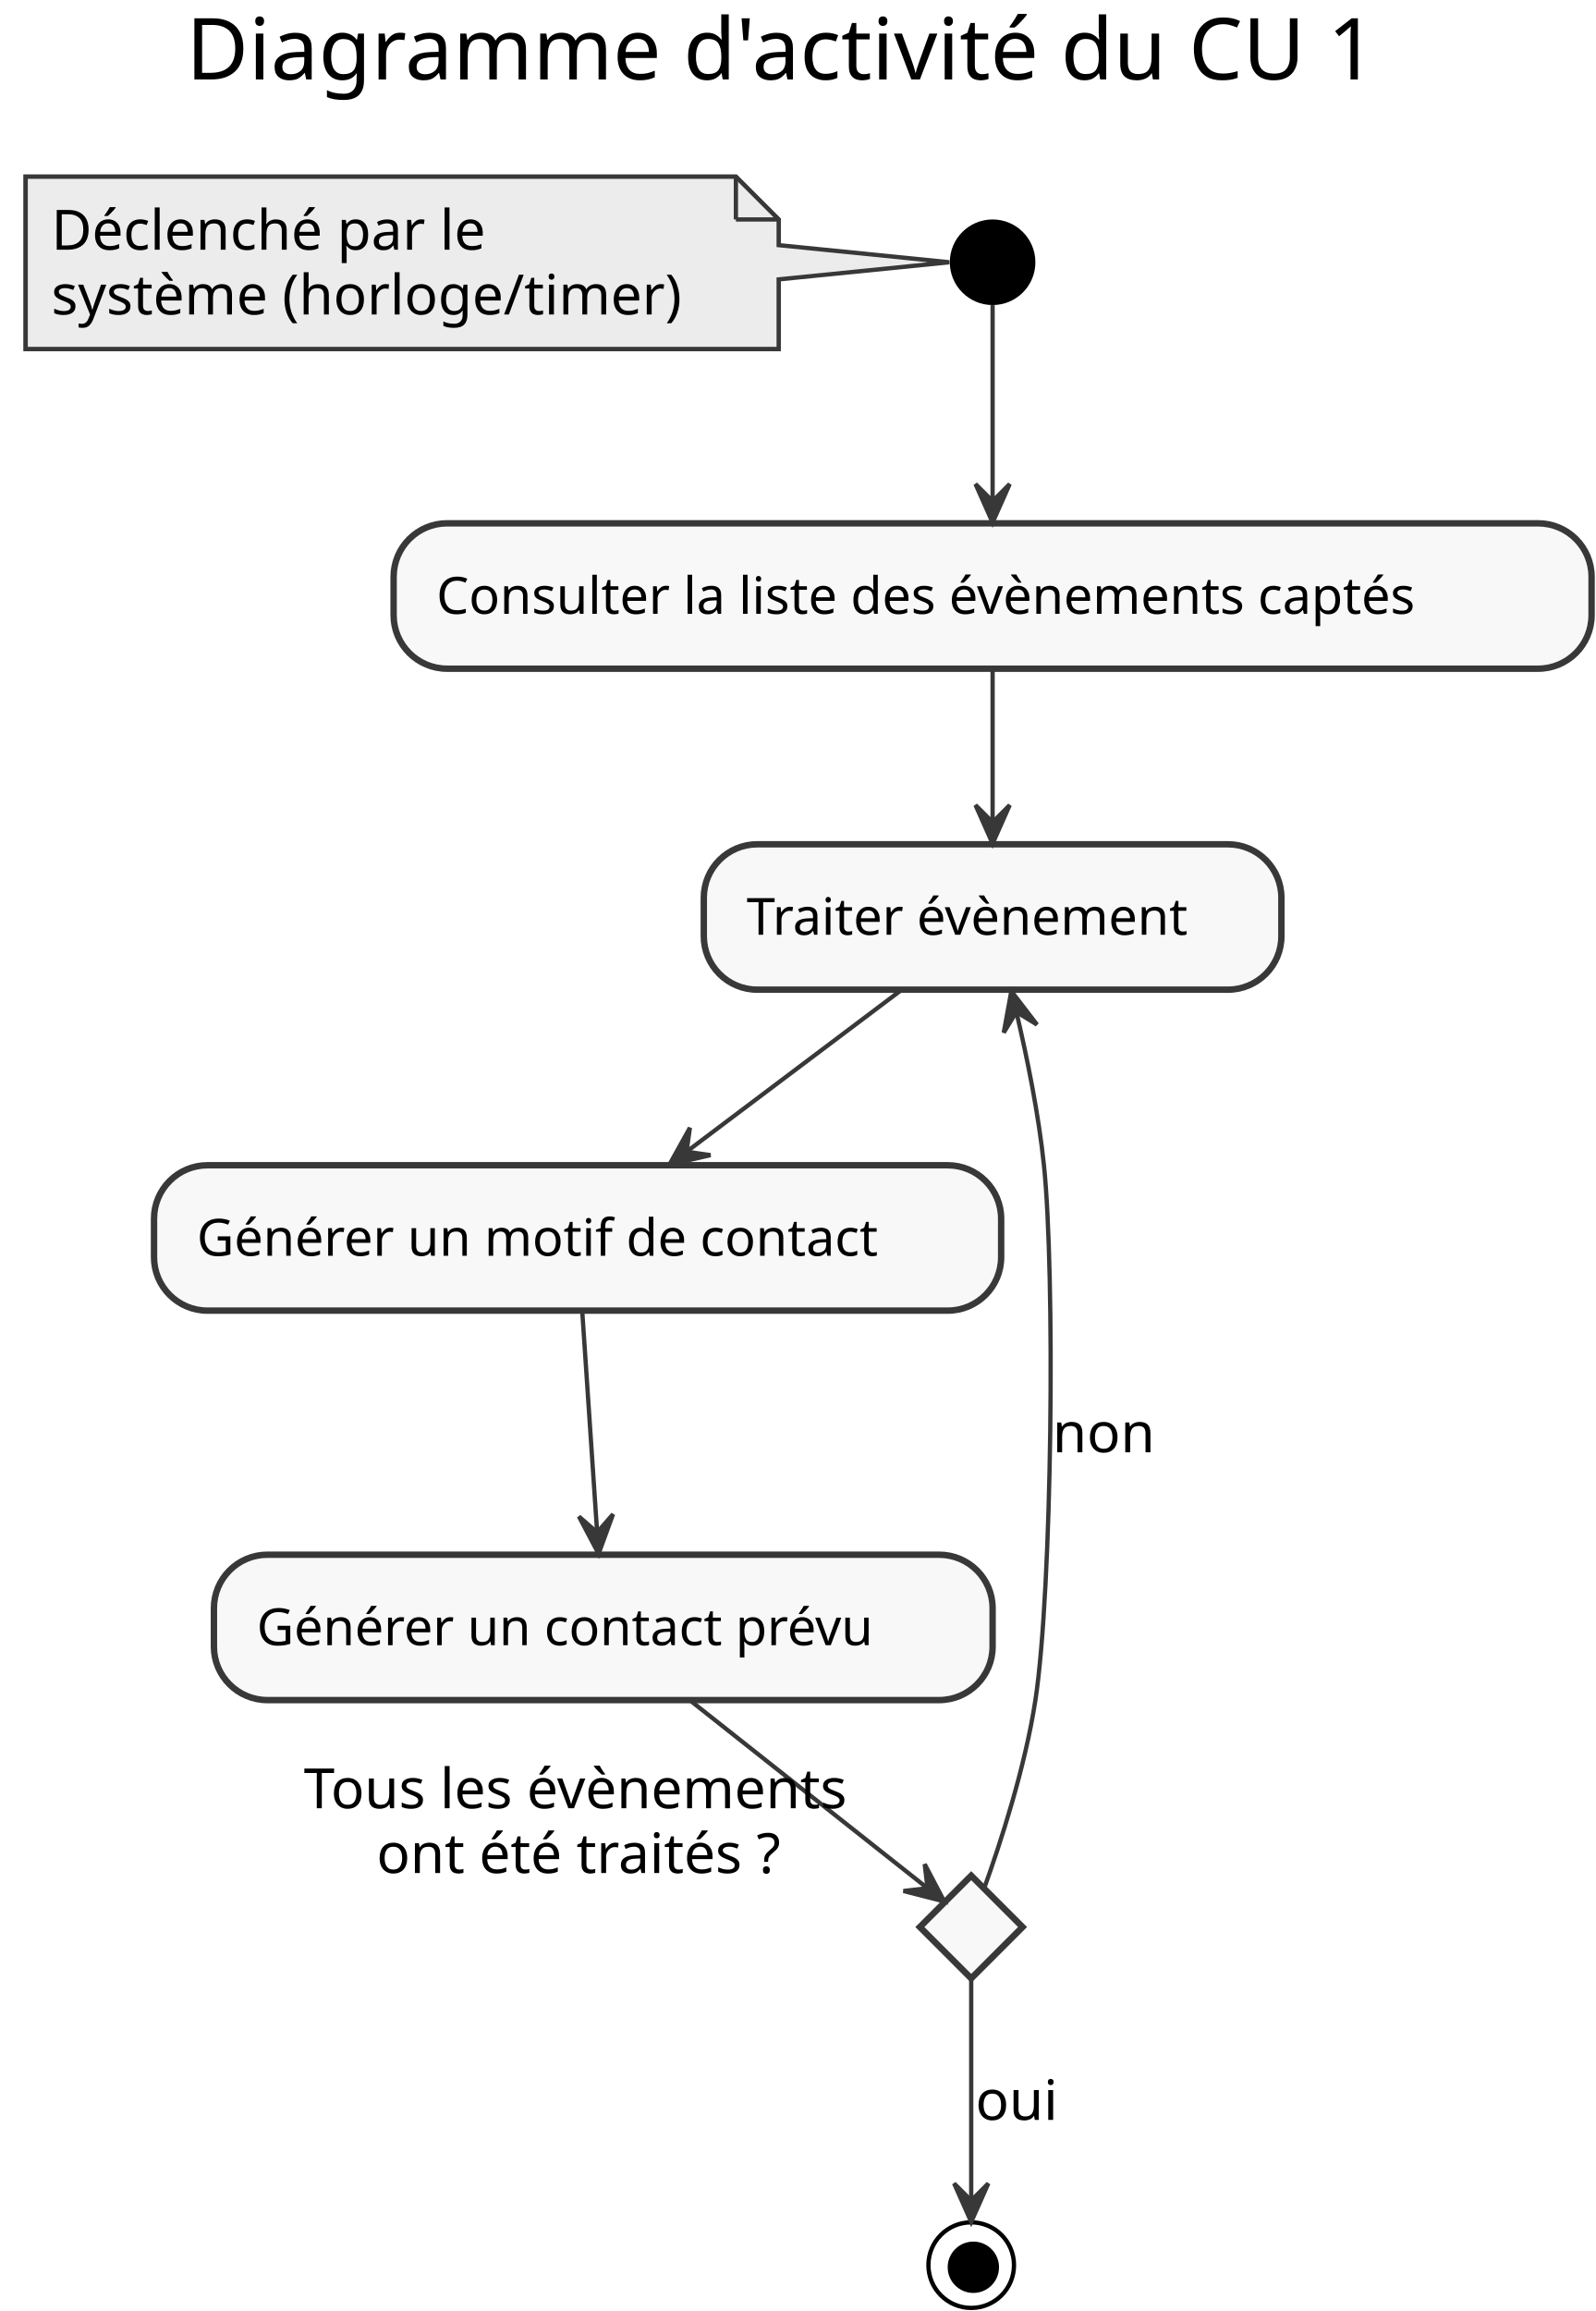
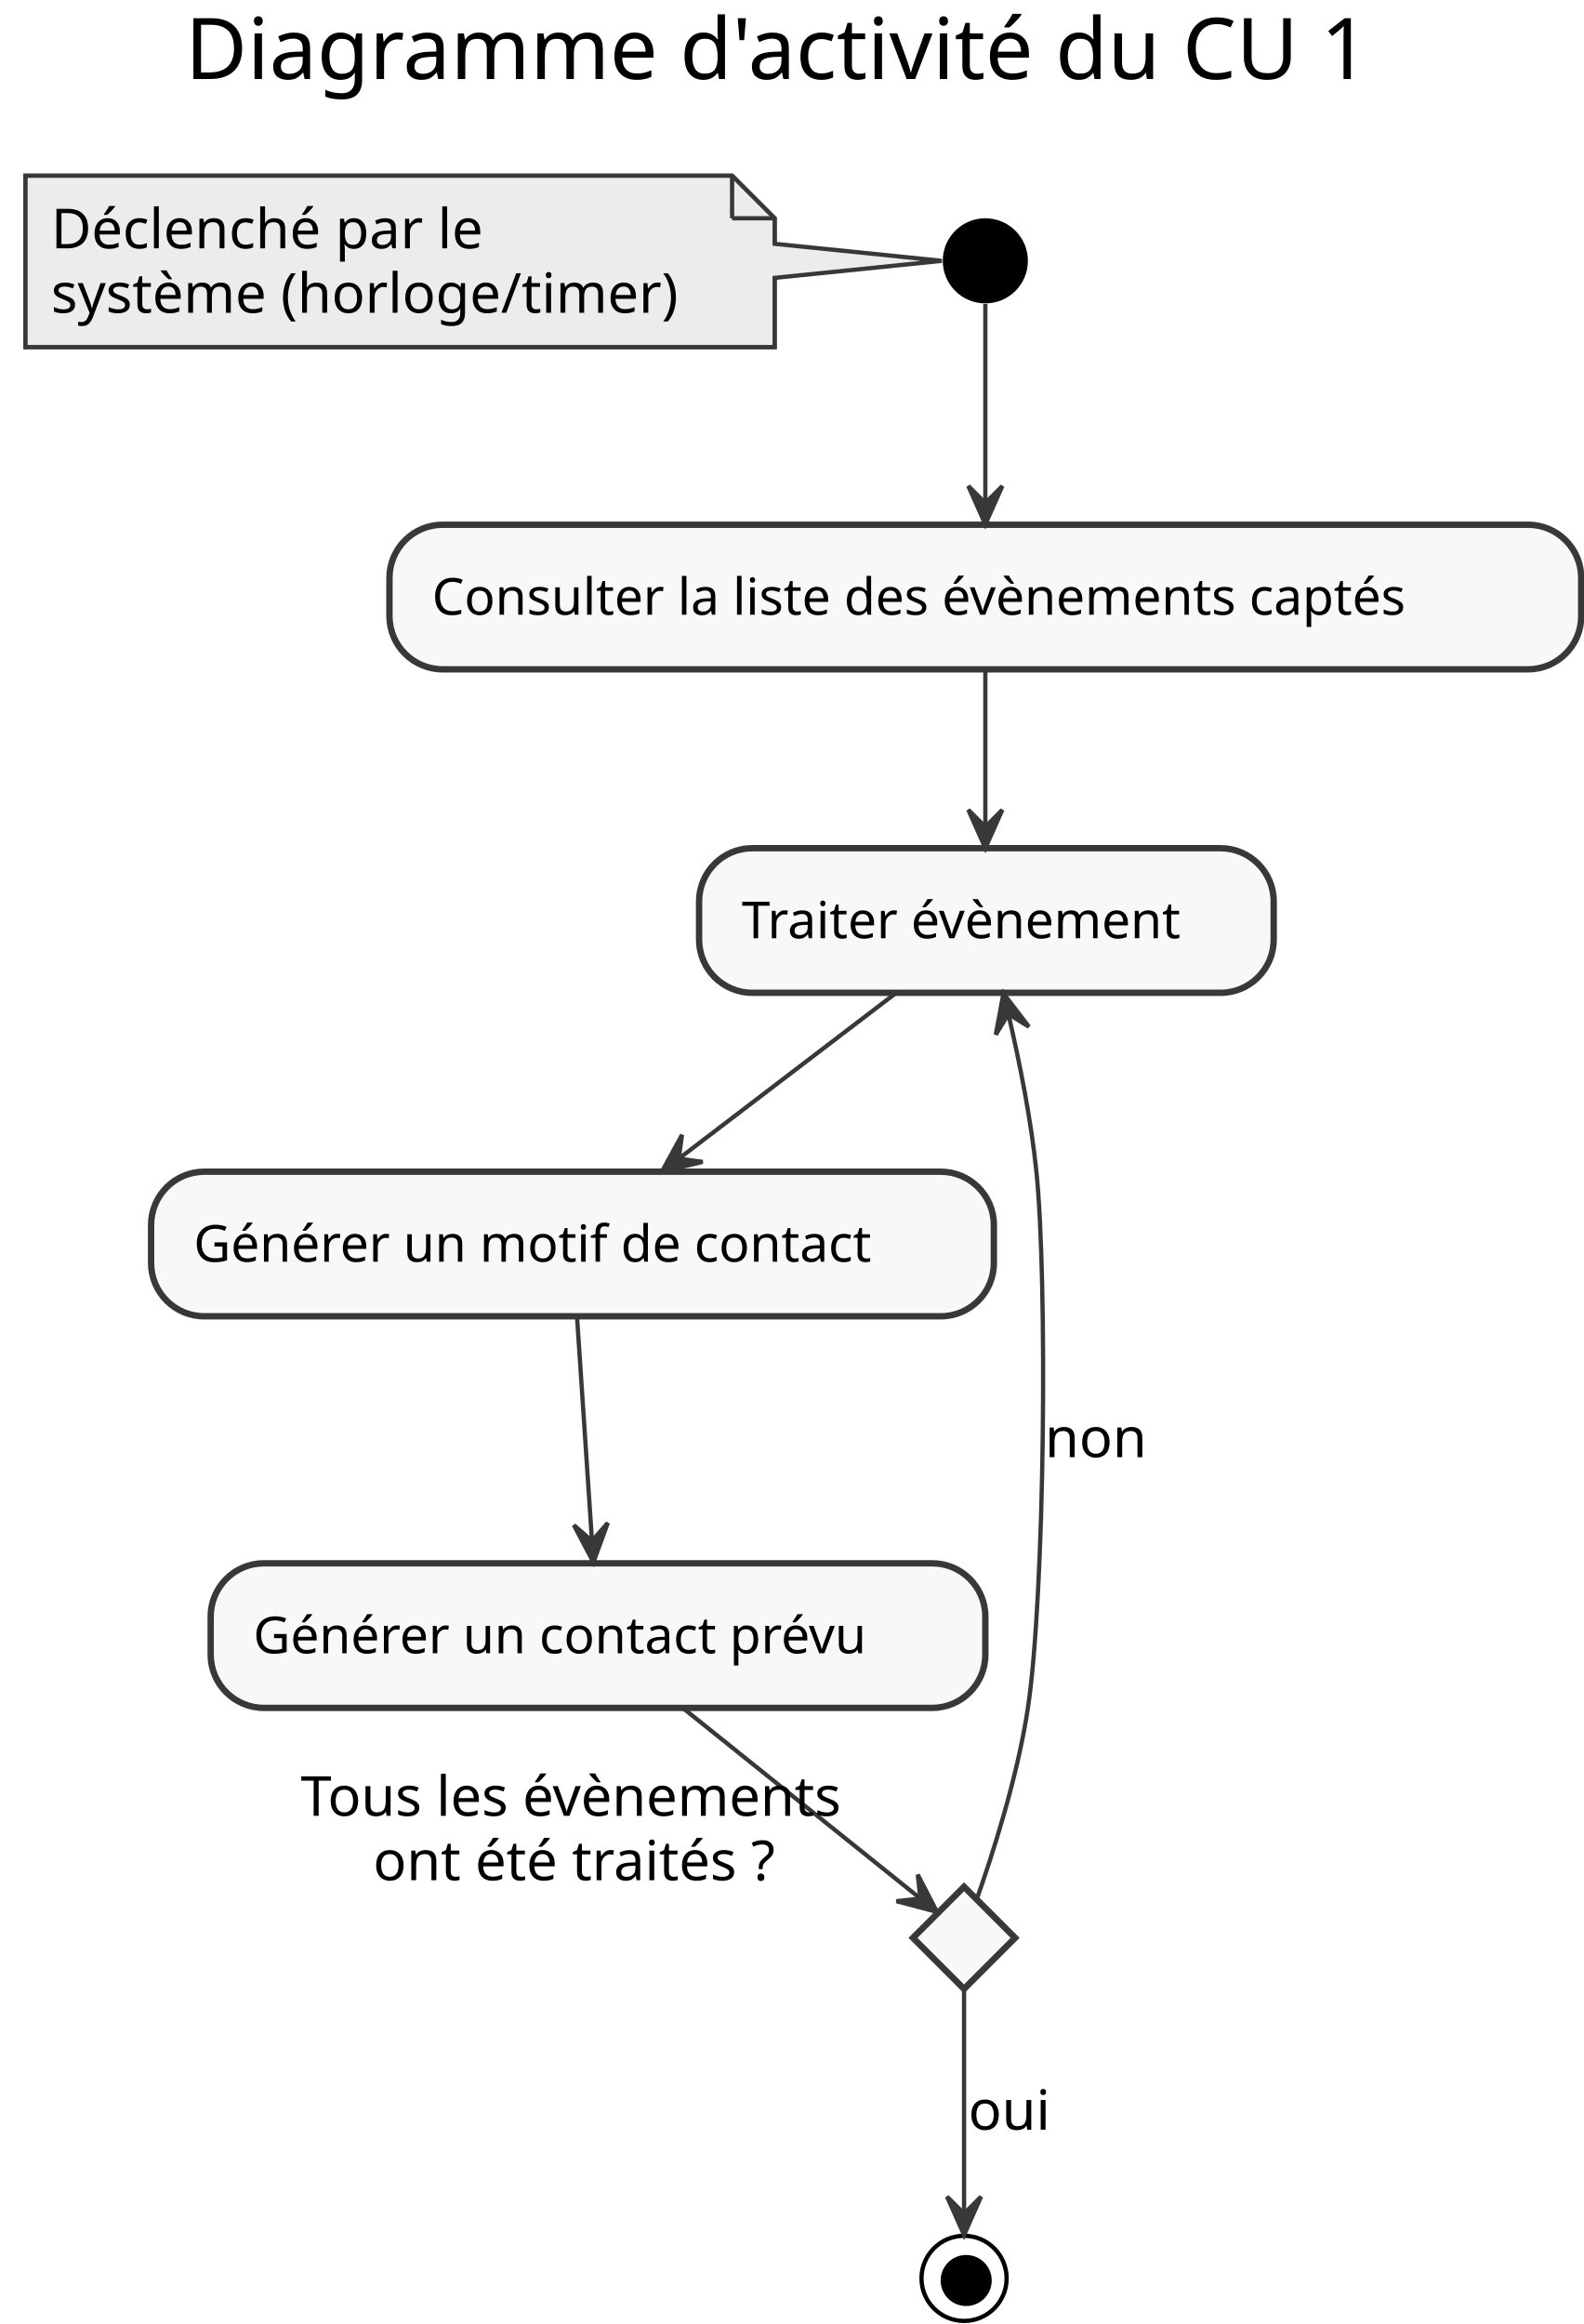
- <svg xmlns="http://www.w3.org/2000/svg" height="540px" style="width:373px;height:540px;" version="1.1" viewBox="0 0 373 540" width="373px">
+ <svg xmlns="http://www.w3.org/2000/svg" height="546px" style="width:372px;height:546px;" version="1.1" viewBox="0 0 372 546" width="372px">
  <defs />
  <g>
    <text fill="#000000" font-family="sans-serif" font-size="20" lengthAdjust="spacingAndGlyphs" textLength="303" x="43.5" y="18.564">Diagramme d'activité du CU 1</text>
    <line style="stroke: none; stroke-width: 1.0;" x1="43.5" x2="346.5" y1="28.281" y2="28.281" />
    <polygon fill="#ECECEC" points="6,41.281,6,81.547,182,81.547,182,51.281,172,41.281,6,41.281" style="stroke: #383838; stroke-width: 1.0;" />
-     <polygon fill="#ECECEC" points="6,41.281,6,81.547,182,81.547,182,65.281,221.872,61.281,182,57.281,182,51.281,172,41.281,6,41.281" style="stroke: #383838; stroke-width: 1.0;" />
+     <polygon fill="#ECECEC" points="6,41.281,6,81.547,182,81.547,182,65.281,221.262,61.281,182,57.281,182,51.281,172,41.281,6,41.281" style="stroke: #383838; stroke-width: 1.0;" />
    <line style="stroke: #383838; stroke-width: 1.0;" x1="172" x2="172" y1="41.281" y2="51.281" />
    <line style="stroke: #383838; stroke-width: 1.0;" x1="182" x2="172" y1="51.281" y2="51.281" />
    <text fill="#000000" font-family="sans-serif" font-size="13" lengthAdjust="spacingAndGlyphs" textLength="107" x="12" y="58.348">Déclenché par le</text>
    <text fill="#000000" font-family="sans-serif" font-size="13" lengthAdjust="spacingAndGlyphs" textLength="155" x="12" y="73.481">système (horloge/timer)</text>
-     <ellipse cx="232" cy="61.281" fill="#000000" rx="10" ry="10" style="stroke: none; stroke-width: 1.0;" />
-     <rect fill="#F8F8F8" height="33.969" rx="12.5" ry="12.5" style="stroke: #383838; stroke-width: 1.5;" width="280" x="92" y="122.281" />
-     <text fill="#000000" font-family="sans-serif" font-size="12" lengthAdjust="spacingAndGlyphs" textLength="260" x="102" y="143.42">Consulter la liste des évènements captés</text>
-     <rect fill="#F8F8F8" height="33.969" rx="12.5" ry="12.5" style="stroke: #383838; stroke-width: 1.5;" width="135" x="164.5" y="197.281" />
-     <text fill="#000000" font-family="sans-serif" font-size="12" lengthAdjust="spacingAndGlyphs" textLength="115" x="174.5" y="218.42">Traiter évènement</text>
-     <rect fill="#F8F8F8" height="33.969" rx="12.5" ry="12.5" style="stroke: #383838; stroke-width: 1.5;" width="198" x="36" y="272.281" />
-     <text fill="#000000" font-family="sans-serif" font-size="12" lengthAdjust="spacingAndGlyphs" textLength="178" x="46" y="293.42">Générer un motif de contact</text>
-     <rect fill="#F8F8F8" height="33.969" rx="12.5" ry="12.5" style="stroke: #383838; stroke-width: 1.5;" width="182" x="50" y="363.281" />
-     <text fill="#000000" font-family="sans-serif" font-size="12" lengthAdjust="spacingAndGlyphs" textLength="162" x="60" y="384.42">Générer un contact prévu</text>
-     <polygon fill="#F8F8F8" points="227,438.281,239,450.281,227,462.281,215,450.281,227,438.281" style="stroke: #383838; stroke-width: 1.5;" />
-     <ellipse cx="227" cy="529.281" fill="none" rx="10" ry="10" style="stroke: #000000; stroke-width: 1.0;" />
-     <ellipse cx="227.5" cy="529.781" fill="#000000" rx="6" ry="6" style="stroke: none; stroke-width: 1.0;" />
-     <path d="M232,71.298 C232,82.434 232,101.746 232,116.781 " fill="none" style="stroke: #383838; stroke-width: 1.0;" />
-     <polygon fill="#383838" points="232,122.104,236,113.104,232,117.104,228,113.104,232,122.104" style="stroke: #383838; stroke-width: 1.0;" />
-     <path d="M232,156.482 C232,166.973 232,180.744 232,192.099 " fill="none" style="stroke: #383838; stroke-width: 1.0;" />
-     <polygon fill="#383838" points="232,197.125,236,188.125,232,192.125,228,188.125,232,197.125" style="stroke: #383838; stroke-width: 1.0;" />
-     <path d="M210.473,231.482 C195.779,242.54 176.244,257.242 160.729,268.918 " fill="none" style="stroke: #383838; stroke-width: 1.0;" />
-     <polygon fill="#383838" points="156.467,272.125,166.063,269.909,160.462,269.119,161.253,263.517,156.467,272.125" style="stroke: #383838; stroke-width: 1.0;" />
-     <path d="M136.1,306.605 C137.073,321.032 138.498,342.173 139.561,357.938 " fill="none" style="stroke: #383838; stroke-width: 1.0;" />
-     <polygon fill="#383838" points="139.906,363.061,143.29,353.812,139.569,358.073,135.308,354.351,139.906,363.061" style="stroke: #383838; stroke-width: 1.0;" />
-     <path d="M161.381,397.396 C178.696,411.087 202.851,430.186 216.506,440.983 " fill="none" style="stroke: #383838; stroke-width: 1.0;" />
-     <polygon fill="#383838" points="220.709,444.307,216.131,435.587,216.787,441.205,211.168,441.862,220.709,444.307" style="stroke: #383838; stroke-width: 1.0;" />
-     <text fill="#000000" font-family="sans-serif" font-size="13" lengthAdjust="spacingAndGlyphs" textLength="136" x="71.011" y="422.532">Tous les évènements</text>
-     <text fill="#000000" font-family="sans-serif" font-size="13" lengthAdjust="spacingAndGlyphs" textLength="102" x="88.011" y="437.664">ont été traités ?</text>
-     <path d="M227,462.313 C227,475.943 227,499.155 227,514.096 " fill="none" style="stroke: #383838; stroke-width: 1.0;" />
-     <polygon fill="#383838" points="227,519.193,231,510.193,227,514.193,223,510.193,227,519.193" style="stroke: #383838; stroke-width: 1.0;" />
-     <text fill="#000000" font-family="sans-serif" font-size="13" lengthAdjust="spacingAndGlyphs" textLength="19" x="228" y="495.348">oui</text>
-     <path d="M230.125,440.965 C233.767,430.821 239.591,413.071 242,397.281 C245.987,371.15 246.609,297.342 244,272.281 C242.758,260.352 240.091,247.243 237.587,236.607 " fill="none" style="stroke: #383838; stroke-width: 1.0;" />
-     <polygon fill="#383838" points="236.377,231.601,234.603,241.289,237.551,236.461,242.379,239.41,236.377,231.601" style="stroke: #383838; stroke-width: 1.0;" />
-     <text fill="#000000" font-family="sans-serif" font-size="13" lengthAdjust="spacingAndGlyphs" textLength="24" x="246" y="339.348">non</text>
+     <ellipse cx="231.5" cy="61.281" fill="#000000" rx="10" ry="10" style="stroke: none; stroke-width: 1.0;" />
+     <rect fill="#F8F8F8" height="33.969" rx="12.5" ry="12.5" style="stroke: #383838; stroke-width: 1.5;" width="280" x="91.5" y="123.281" />
+     <text fill="#000000" font-family="sans-serif" font-size="12" lengthAdjust="spacingAndGlyphs" textLength="260" x="101.5" y="144.42">Consulter la liste des évènements captés</text>
+     <rect fill="#F8F8F8" height="33.969" rx="12.5" ry="12.5" style="stroke: #383838; stroke-width: 1.5;" width="135" x="164.25" y="199.281" />
+     <text fill="#000000" font-family="sans-serif" font-size="12" lengthAdjust="spacingAndGlyphs" textLength="115" x="174.25" y="220.42">Traiter évènement</text>
+     <rect fill="#F8F8F8" height="33.969" rx="12.5" ry="12.5" style="stroke: #383838; stroke-width: 1.5;" width="198" x="35.5" y="275.281" />
+     <text fill="#000000" font-family="sans-serif" font-size="12" lengthAdjust="spacingAndGlyphs" textLength="178" x="45.5" y="296.42">Générer un motif de contact</text>
+     <rect fill="#F8F8F8" height="33.969" rx="12.5" ry="12.5" style="stroke: #383838; stroke-width: 1.5;" width="182" x="49.5" y="367.281" />
+     <text fill="#000000" font-family="sans-serif" font-size="12" lengthAdjust="spacingAndGlyphs" textLength="162" x="59.5" y="388.42">Générer un contact prévu</text>
+     <polygon fill="#F8F8F8" points="226.5,443.281,238.5,455.281,226.5,467.281,214.5,455.281,226.5,443.281" style="stroke: #383838; stroke-width: 1.5;" />
+     <ellipse cx="226.5" cy="535.281" fill="none" rx="10" ry="10" style="stroke: #000000; stroke-width: 1.0;" />
+     <ellipse cx="227" cy="535.781" fill="#000000" rx="6" ry="6" style="stroke: none; stroke-width: 1.0;" />
+     <path d="M231.5,71.416 C231.5,82.869 231.5,102.858 231.5,118.186 " fill="none" style="stroke: #383838; stroke-width: 1.0;" />
+     <polygon fill="#383838" points="231.5,123.186,235.5,114.186,231.5,118.186,227.5,114.186,231.5,123.186" style="stroke: #383838; stroke-width: 1.0;" />
+     <path d="M231.5,157.338 C231.5,168.102 231.5,182.391 231.5,194.087 " fill="none" style="stroke: #383838; stroke-width: 1.0;" />
+     <polygon fill="#383838" points="231.5,199.255,235.5,190.255,231.5,194.255,227.5,190.255,231.5,199.255" style="stroke: #383838; stroke-width: 1.0;" />
+     <path d="M210.452,233.338 C195.581,244.683 175.574,259.946 159.827,271.959 " fill="none" style="stroke: #383838; stroke-width: 1.0;" />
+     <polygon fill="#383838" points="155.506,275.255,165.088,272.977,159.481,272.223,160.236,266.616,155.506,275.255" style="stroke: #383838; stroke-width: 1.0;" />
+     <path d="M135.573,309.371 C136.548,323.998 137.994,345.692 139.068,361.797 " fill="none" style="stroke: #383838; stroke-width: 1.0;" />
+     <polygon fill="#383838" points="139.416,367.027,142.808,357.781,139.083,362.038,134.826,358.313,139.416,367.027" style="stroke: #383838; stroke-width: 1.0;" />
+     <path d="M160.446,401.284 C177.743,415.162 202.107,434.709 215.896,445.773 " fill="none" style="stroke: #383838; stroke-width: 1.0;" />
+     <polygon fill="#383838" points="220.141,449.18,215.625,440.427,216.241,446.05,210.618,446.666,220.141,449.18" style="stroke: #383838; stroke-width: 1.0;" />
+     <text fill="#000000" font-family="sans-serif" font-size="13" lengthAdjust="spacingAndGlyphs" textLength="136" x="70.66" y="426.608">Tous les évènements</text>
+     <text fill="#000000" font-family="sans-serif" font-size="13" lengthAdjust="spacingAndGlyphs" textLength="102" x="87.66" y="441.74">ont été traités ?</text>
+     <path d="M226.5,467.457 C226.5,481.263 226.5,504.777 226.5,519.912 " fill="none" style="stroke: #383838; stroke-width: 1.0;" />
+     <polygon fill="#383838" points="226.5,525.076,230.5,516.076,226.5,520.076,222.5,516.076,226.5,525.076" style="stroke: #383838; stroke-width: 1.0;" />
+     <text fill="#000000" font-family="sans-serif" font-size="13" lengthAdjust="spacingAndGlyphs" textLength="19" x="227.5" y="500.348">oui</text>
+     <path d="M229.498,446.161 C233.129,435.881 239.062,417.547 241.5,401.281 C245.536,374.353 246.098,300.659 243.5,275.281 C242.24,262.974 239.514,249.424 236.978,238.518 " fill="none" style="stroke: #383838; stroke-width: 1.0;" />
+     <polygon fill="#383838" points="235.756,233.394,233.953,243.077,236.916,238.258,241.735,241.22,235.756,233.394" style="stroke: #383838; stroke-width: 1.0;" />
+     <text fill="#000000" font-family="sans-serif" font-size="13" lengthAdjust="spacingAndGlyphs" textLength="24" x="245.5" y="342.348">non</text>
  </g>
</svg>
